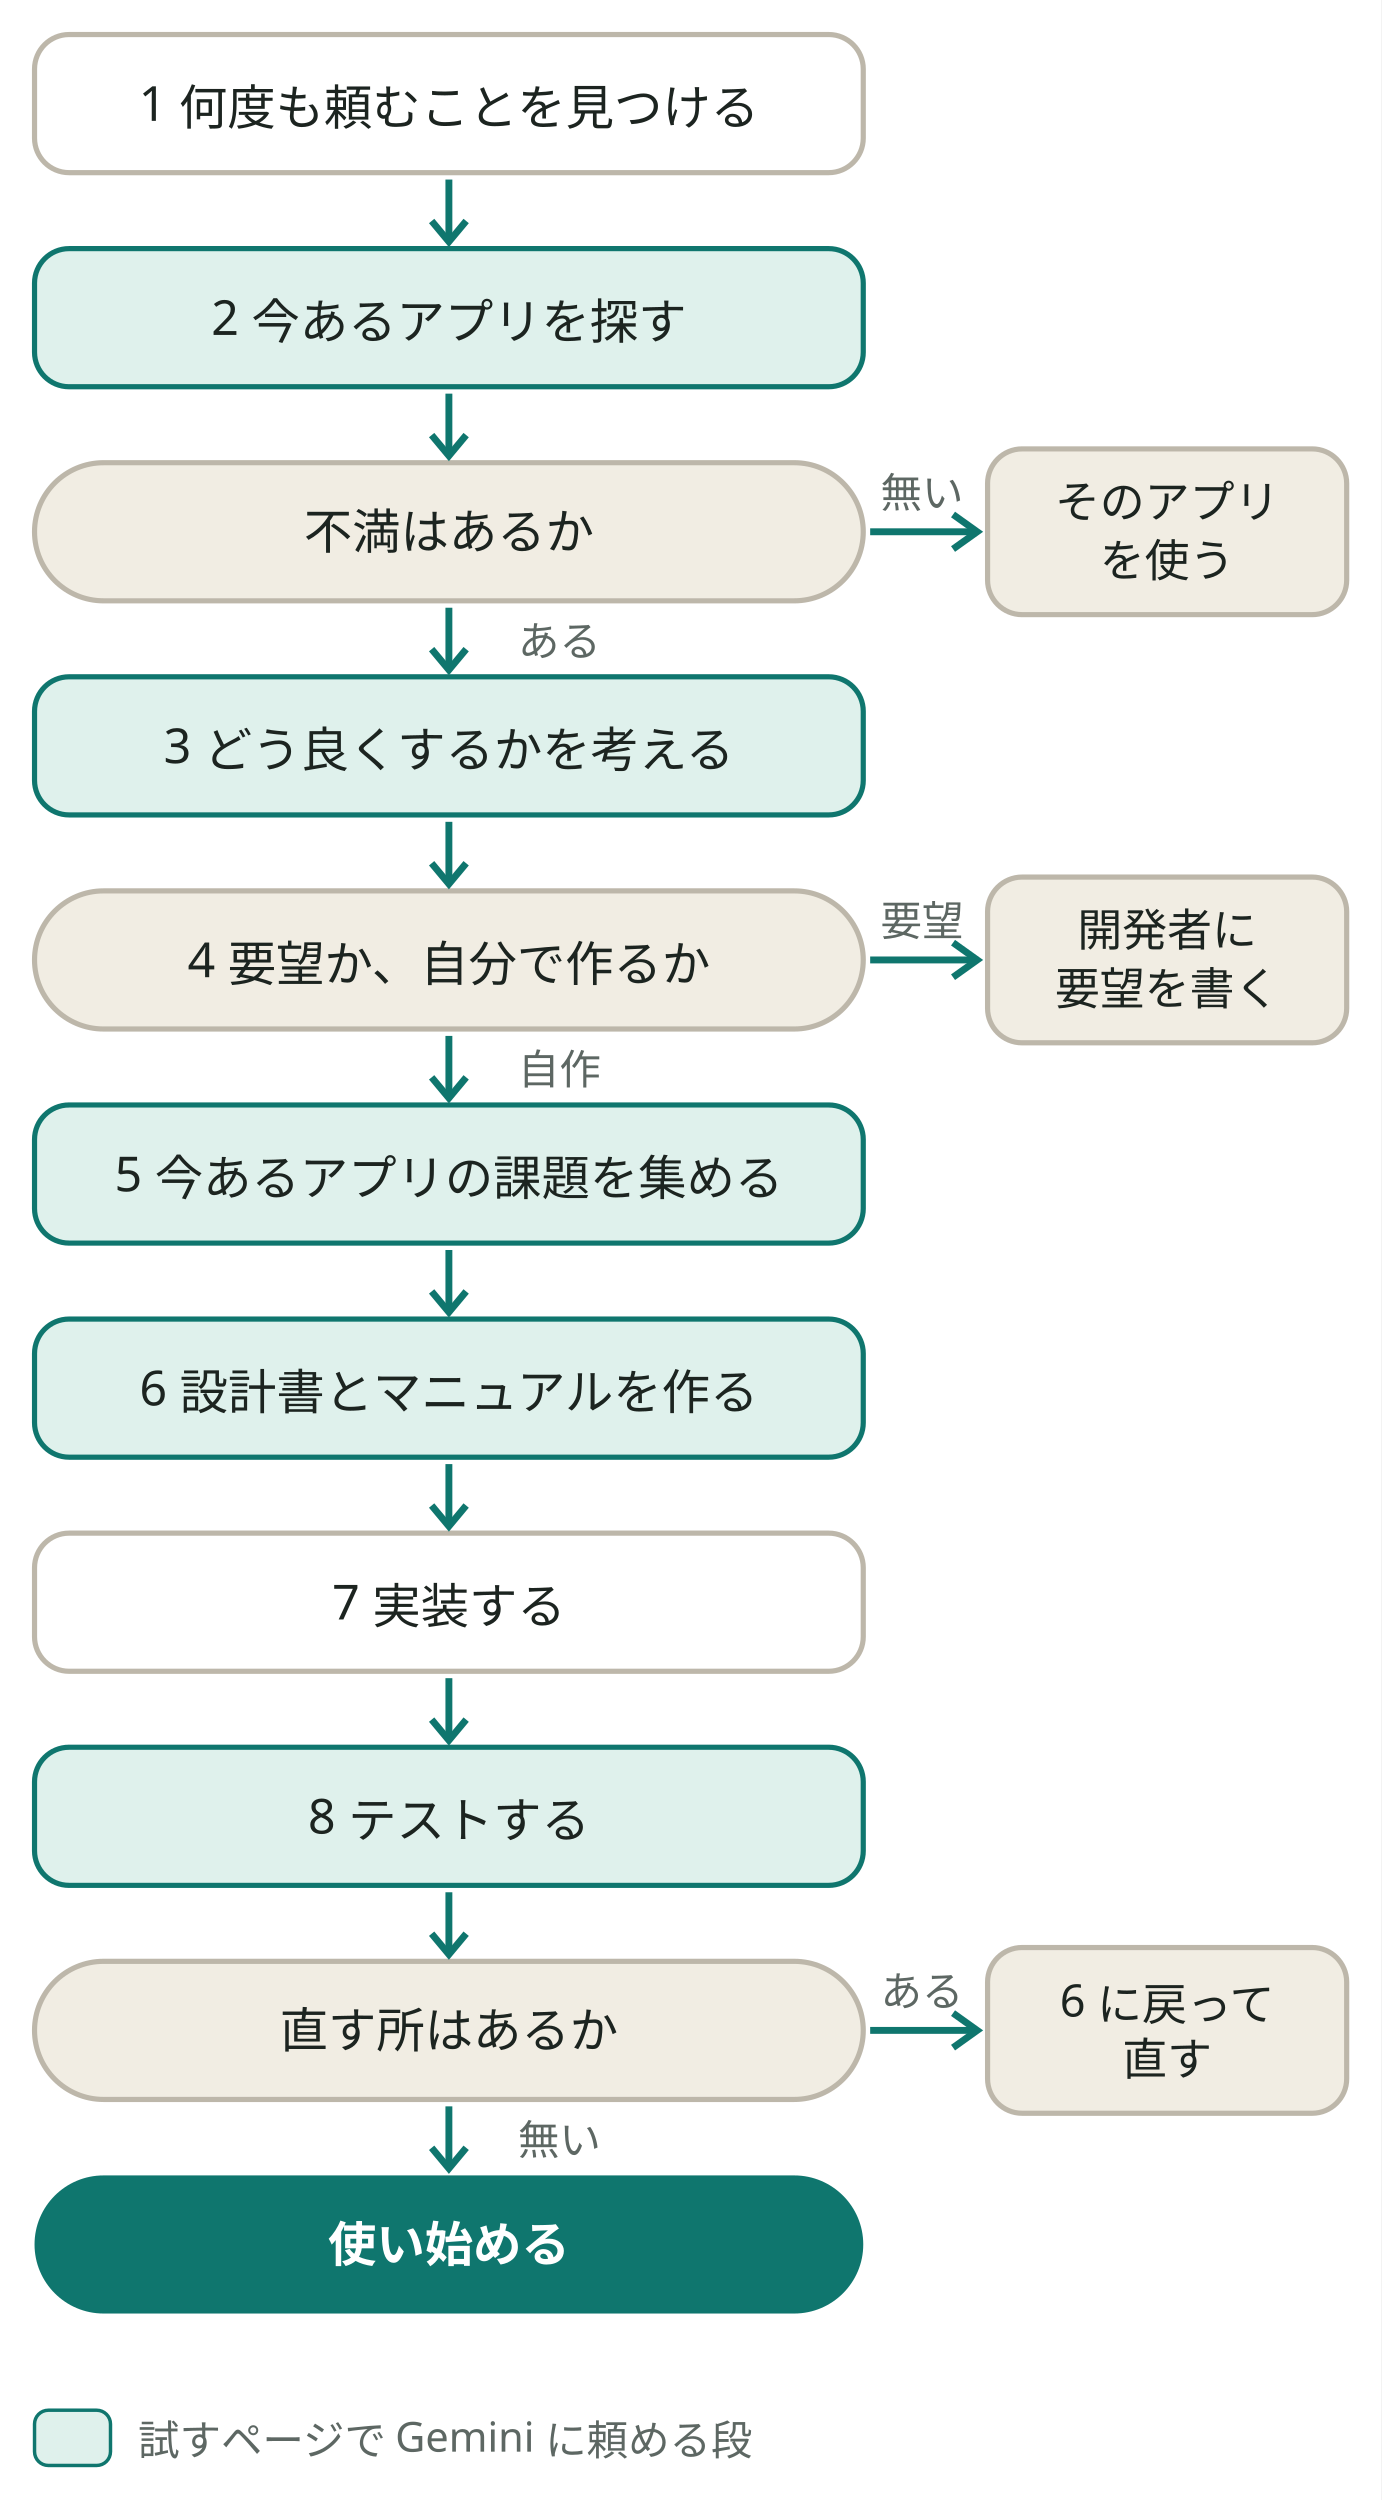
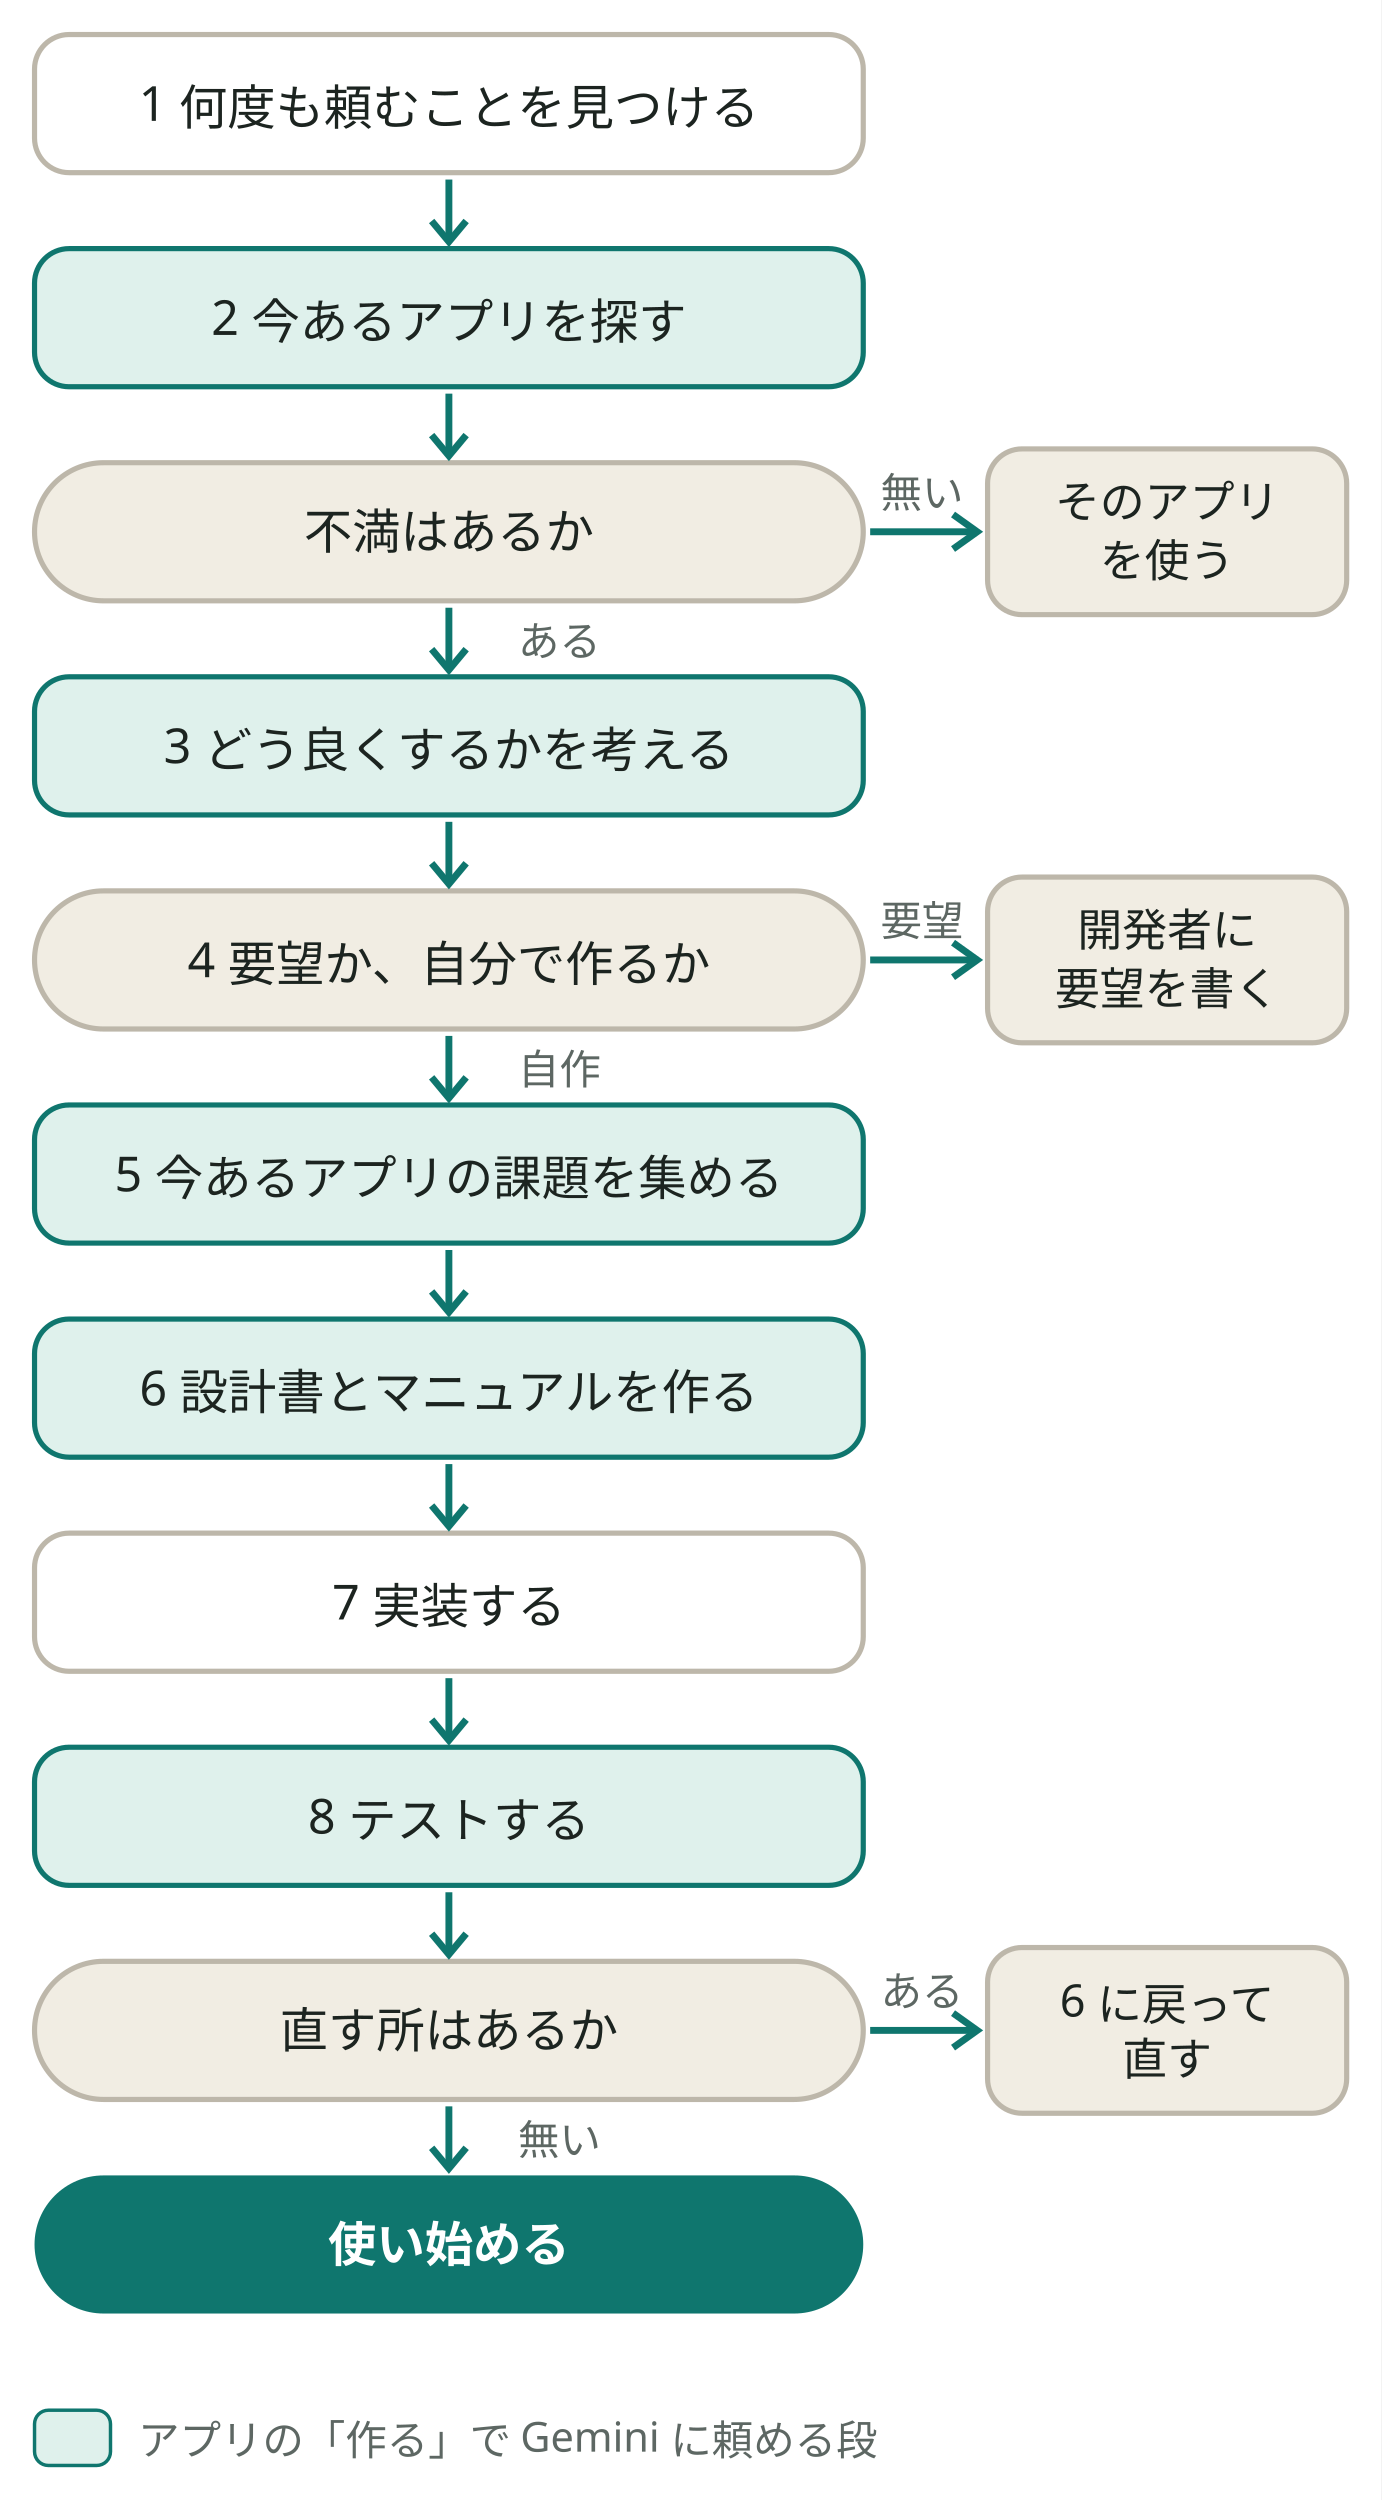
<svg xmlns="http://www.w3.org/2000/svg" viewBox="0 0 400 724" width="400" height="724" role="img" aria-label="アプリを作る流れ">
  <rect width="100%" height="100%" fill="#ffffff" />
  <g font-family="Noto Sans JP, Ume Gothic, sans-serif" font-size="14" text-anchor="middle">
    <rect x="10" y="10" width="240" height="40" rx="10" fill="#ffffff" stroke="#bdb7aa" stroke-width="1.5" />
    <text x="130" y="35" fill="#1c2420">1 何度も頼むことを見つける</text>
    <rect x="10" y="72" width="240" height="40" rx="10" fill="#dff1ec" stroke="#0f766e" stroke-width="1.5" />
    <text x="130" y="97" fill="#1c2420">2 今あるアプリを探す</text>
    <path d="M130 52 V69" stroke="#0f766e" stroke-width="2" fill="none" />
    <path d="M125 64 L130 70 L135 64" stroke="#0f766e" stroke-width="2" fill="none" />
    <rect x="10" y="134" width="240" height="40" rx="20" fill="#f1ede3" stroke="#bdb7aa" stroke-width="1.5" />
    <text x="130" y="159" fill="#1c2420">不満はあるか</text>
    <path d="M252 154 H282" stroke="#0f766e" stroke-width="2" fill="none" />
    <path d="M276 149 L283 154 L276 159" stroke="#0f766e" stroke-width="2" fill="none" />
    <text x="267" y="147" font-size="12" fill="#5d6763">無い</text>
    <rect x="286" y="130" width="104" height="48" rx="10" fill="#f1ede3" stroke="#bdb7aa" stroke-width="1.5" />
    <text x="338" y="150" font-size="13" fill="#1c2420">そのアプリ</text>
    <text x="338" y="167" font-size="13" fill="#1c2420">を使う</text>
    <path d="M130 114 V131" stroke="#0f766e" stroke-width="2" fill="none" />
    <path d="M125 126 L130 132 L135 126" stroke="#0f766e" stroke-width="2" fill="none" />
    <rect x="10" y="196" width="240" height="40" rx="10" fill="#dff1ec" stroke="#0f766e" stroke-width="1.5" />
    <text x="130" y="221" fill="#1c2420">3 どう良くするかを考える</text>
    <path d="M130 176 V193" stroke="#0f766e" stroke-width="2" fill="none" />
    <path d="M125 188 L130 194 L135 188" stroke="#0f766e" stroke-width="2" fill="none" />
    <text x="150" y="190" font-size="12" fill="#5d6763" text-anchor="start">ある</text>
    <rect x="10" y="258" width="240" height="40" rx="20" fill="#f1ede3" stroke="#bdb7aa" stroke-width="1.5" />
    <text x="130" y="283" fill="#1c2420">4 要望か、自分で作るか</text>
    <path d="M252 278 H282" stroke="#0f766e" stroke-width="2" fill="none" />
    <path d="M276 273 L283 278 L276 283" stroke="#0f766e" stroke-width="2" fill="none" />
    <text x="267" y="271" font-size="12" fill="#5d6763">要望</text>
    <rect x="286" y="254" width="104" height="48" rx="10" fill="#f1ede3" stroke="#bdb7aa" stroke-width="1.5" />
    <text x="338" y="274" font-size="13" fill="#1c2420">開発者に</text>
    <text x="338" y="291" font-size="13" fill="#1c2420">要望を書く</text>
    <path d="M130 238 V255" stroke="#0f766e" stroke-width="2" fill="none" />
    <path d="M125 250 L130 256 L135 250" stroke="#0f766e" stroke-width="2" fill="none" />
    <rect x="10" y="320" width="240" height="40" rx="10" fill="#dff1ec" stroke="#0f766e" stroke-width="1.5" />
    <text x="130" y="345" fill="#1c2420">5 今あるアプリの課題を集める</text>
    <path d="M130 300 V317" stroke="#0f766e" stroke-width="2" fill="none" />
    <path d="M125 312 L130 318 L135 312" stroke="#0f766e" stroke-width="2" fill="none" />
    <text x="150" y="314" font-size="12" fill="#5d6763" text-anchor="start">自作</text>
    <rect x="10" y="382" width="240" height="40" rx="10" fill="#dff1ec" stroke="#0f766e" stroke-width="1.5" />
    <text x="130" y="407" fill="#1c2420">6 設計書とマニュアルを作る</text>
    <path d="M130 362 V379" stroke="#0f766e" stroke-width="2" fill="none" />
    <path d="M125 374 L130 380 L135 374" stroke="#0f766e" stroke-width="2" fill="none" />
    <rect x="10" y="444" width="240" height="40" rx="10" fill="#ffffff" stroke="#bdb7aa" stroke-width="1.5" />
    <text x="130" y="469" fill="#1c2420">7 実装する</text>
    <path d="M130 424 V441" stroke="#0f766e" stroke-width="2" fill="none" />
    <path d="M125 436 L130 442 L135 436" stroke="#0f766e" stroke-width="2" fill="none" />
    <rect x="10" y="506" width="240" height="40" rx="10" fill="#dff1ec" stroke="#0f766e" stroke-width="1.5" />
    <text x="130" y="531" fill="#1c2420">8 テストする</text>
    <path d="M130 486 V503" stroke="#0f766e" stroke-width="2" fill="none" />
    <path d="M125 498 L130 504 L135 498" stroke="#0f766e" stroke-width="2" fill="none" />
    <rect x="10" y="568" width="240" height="40" rx="20" fill="#f1ede3" stroke="#bdb7aa" stroke-width="1.5" />
    <text x="130" y="593" fill="#1c2420">直す所はあるか</text>
    <path d="M252 588 H282" stroke="#0f766e" stroke-width="2" fill="none" />
    <path d="M276 583 L283 588 L276 593" stroke="#0f766e" stroke-width="2" fill="none" />
    <text x="267" y="581" font-size="12" fill="#5d6763">ある</text>
    <rect x="286" y="564" width="104" height="48" rx="10" fill="#f1ede3" stroke="#bdb7aa" stroke-width="1.5" />
    <text x="338" y="584" font-size="13" fill="#1c2420">6 に戻って</text>
    <text x="338" y="601" font-size="13" fill="#1c2420">直す</text>
    <path d="M130 548 V565" stroke="#0f766e" stroke-width="2" fill="none" />
    <path d="M125 560 L130 566 L135 560" stroke="#0f766e" stroke-width="2" fill="none" />
    <rect x="10" y="630" width="240" height="40" rx="20" fill="#0f766e" />
    <text x="130" y="655" fill="#ffffff" font-weight="700">使い始める</text>
    <path d="M130 610 V627" stroke="#0f766e" stroke-width="2" fill="none" />
    <path d="M125 622 L130 628 L135 622" stroke="#0f766e" stroke-width="2" fill="none" />
    <text x="150" y="624" font-size="12" fill="#5d6763" text-anchor="start">無い</text>
    <rect x="10" y="698" width="22" height="16" rx="4" fill="#dff1ec" stroke="#0f766e" />
-     <text x="40" y="711" font-size="12" fill="#5d6763" text-anchor="start">試すページで Gemini に頼める段</text>
+     <text x="40" y="711" font-size="12" fill="#5d6763" text-anchor="start">アプリの「作る」で Gemini に頼める段</text>
  </g>
</svg>
